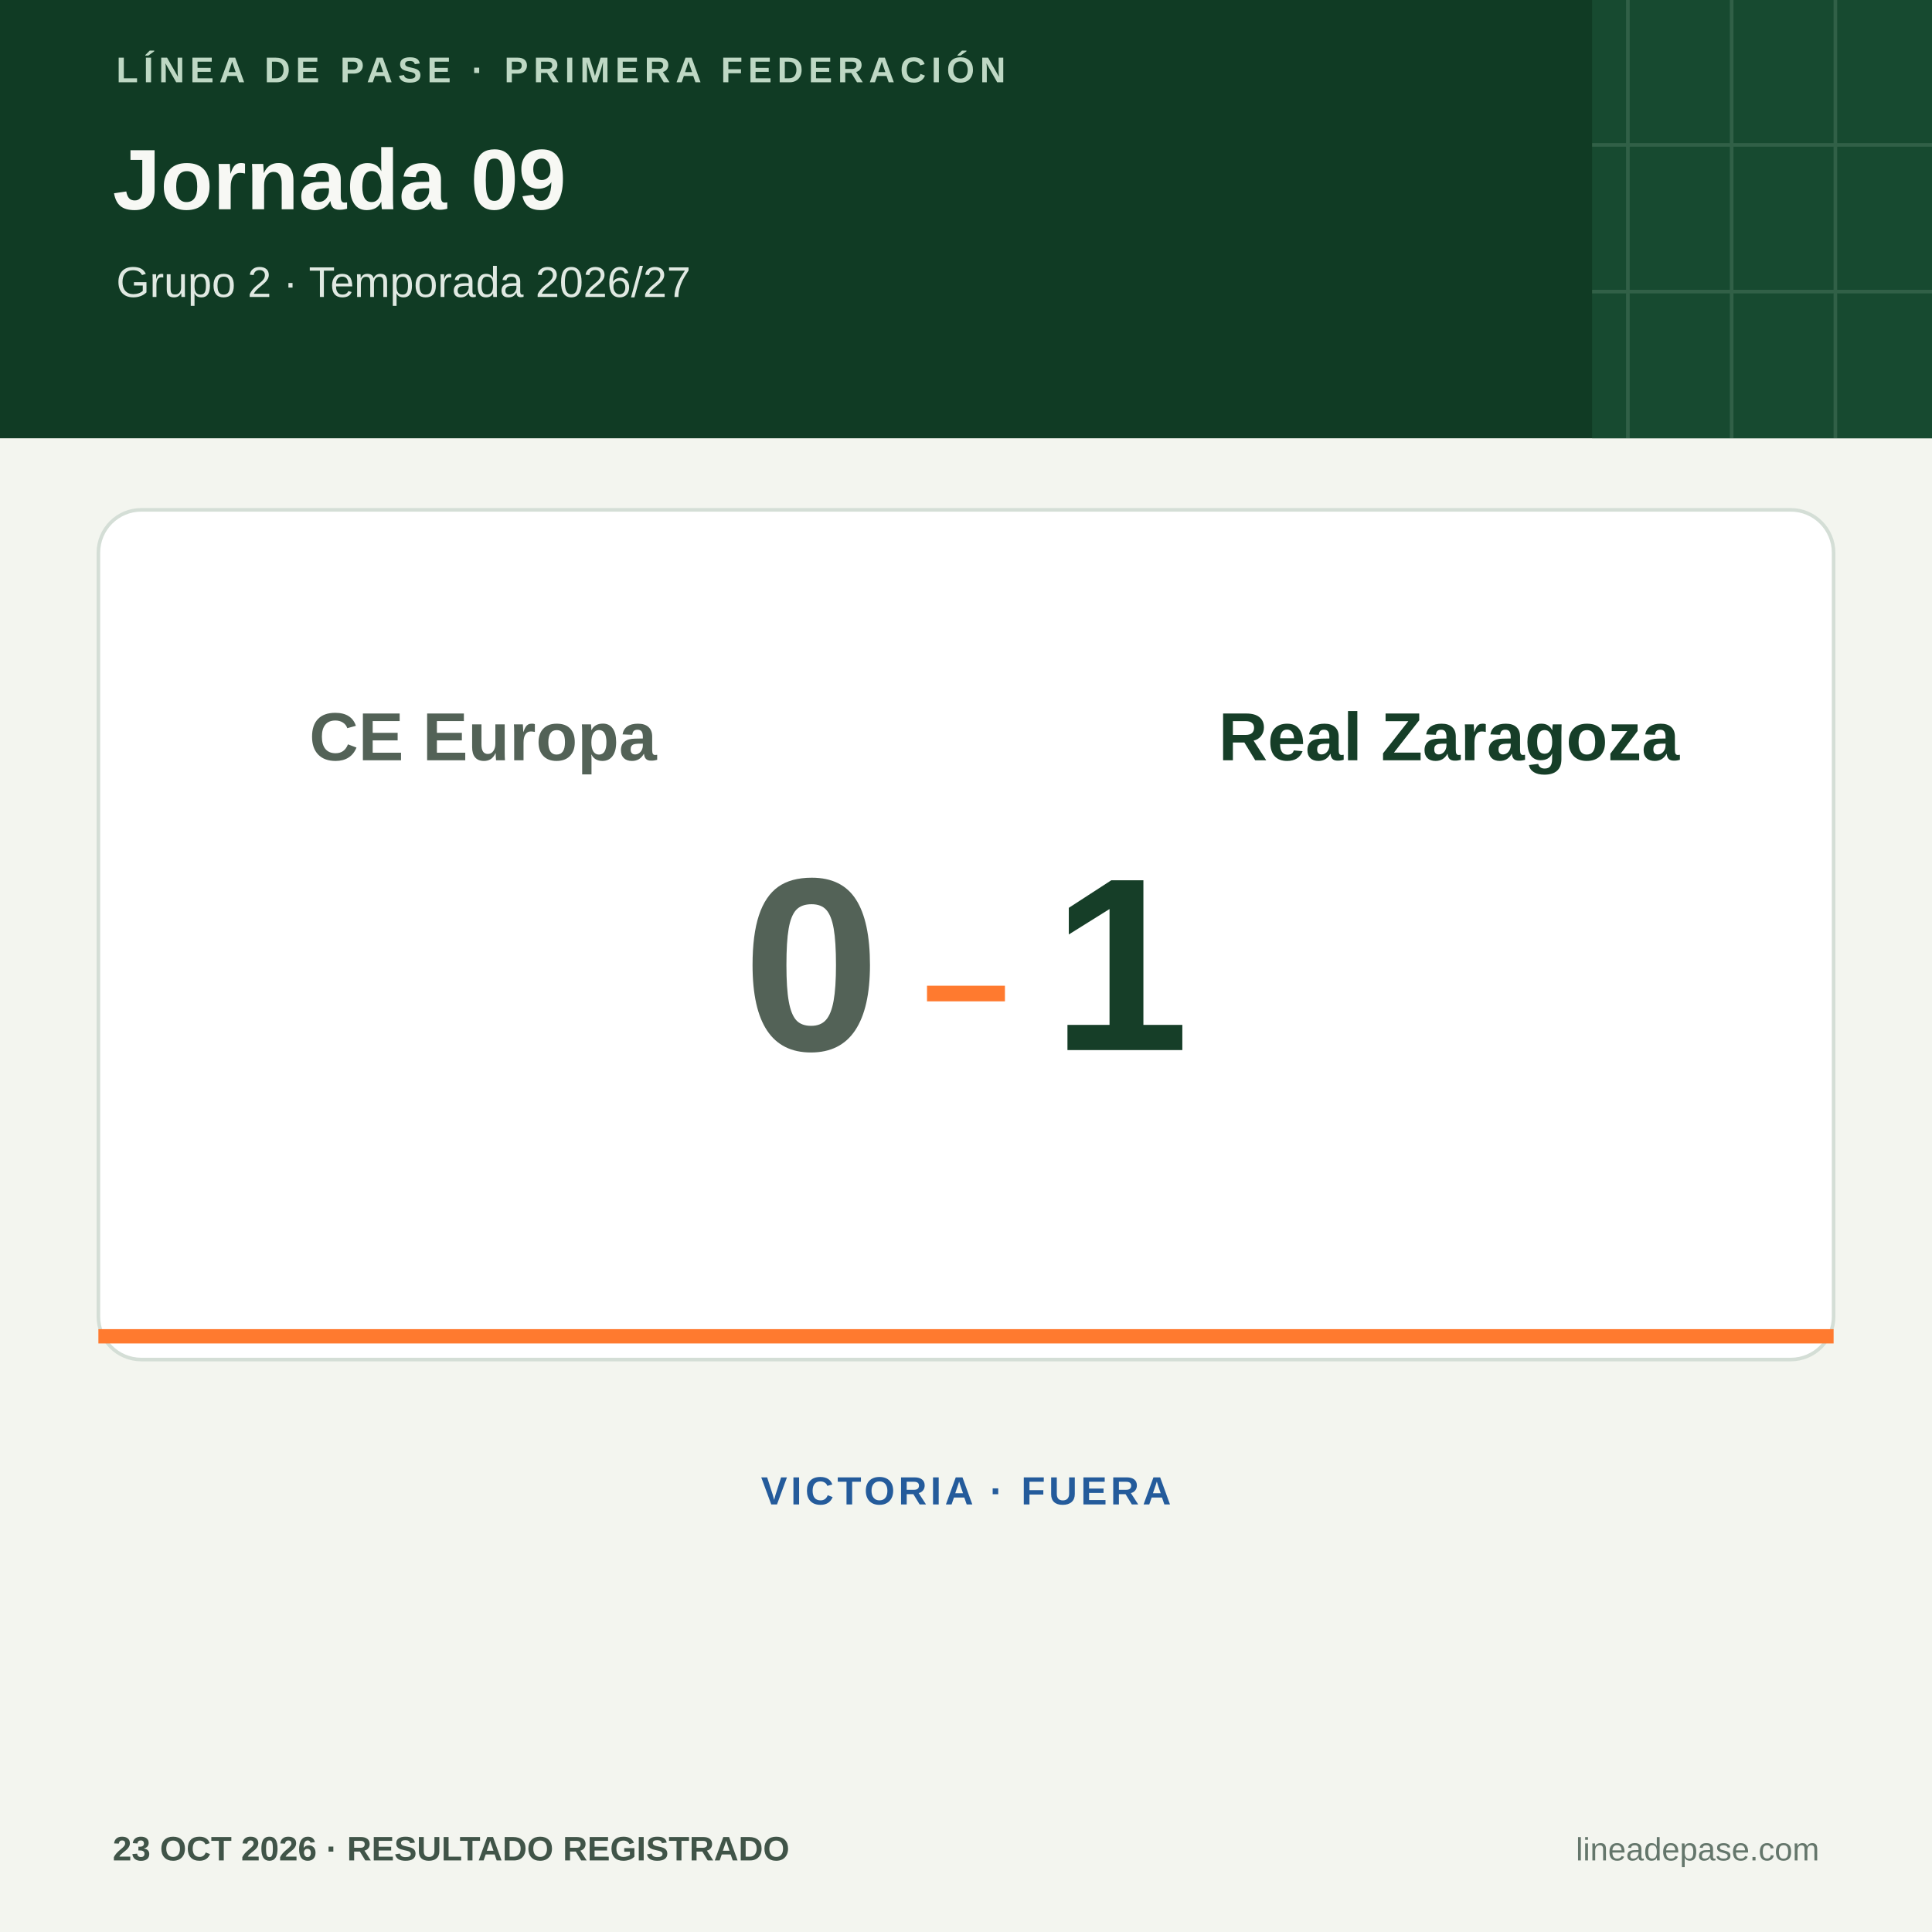
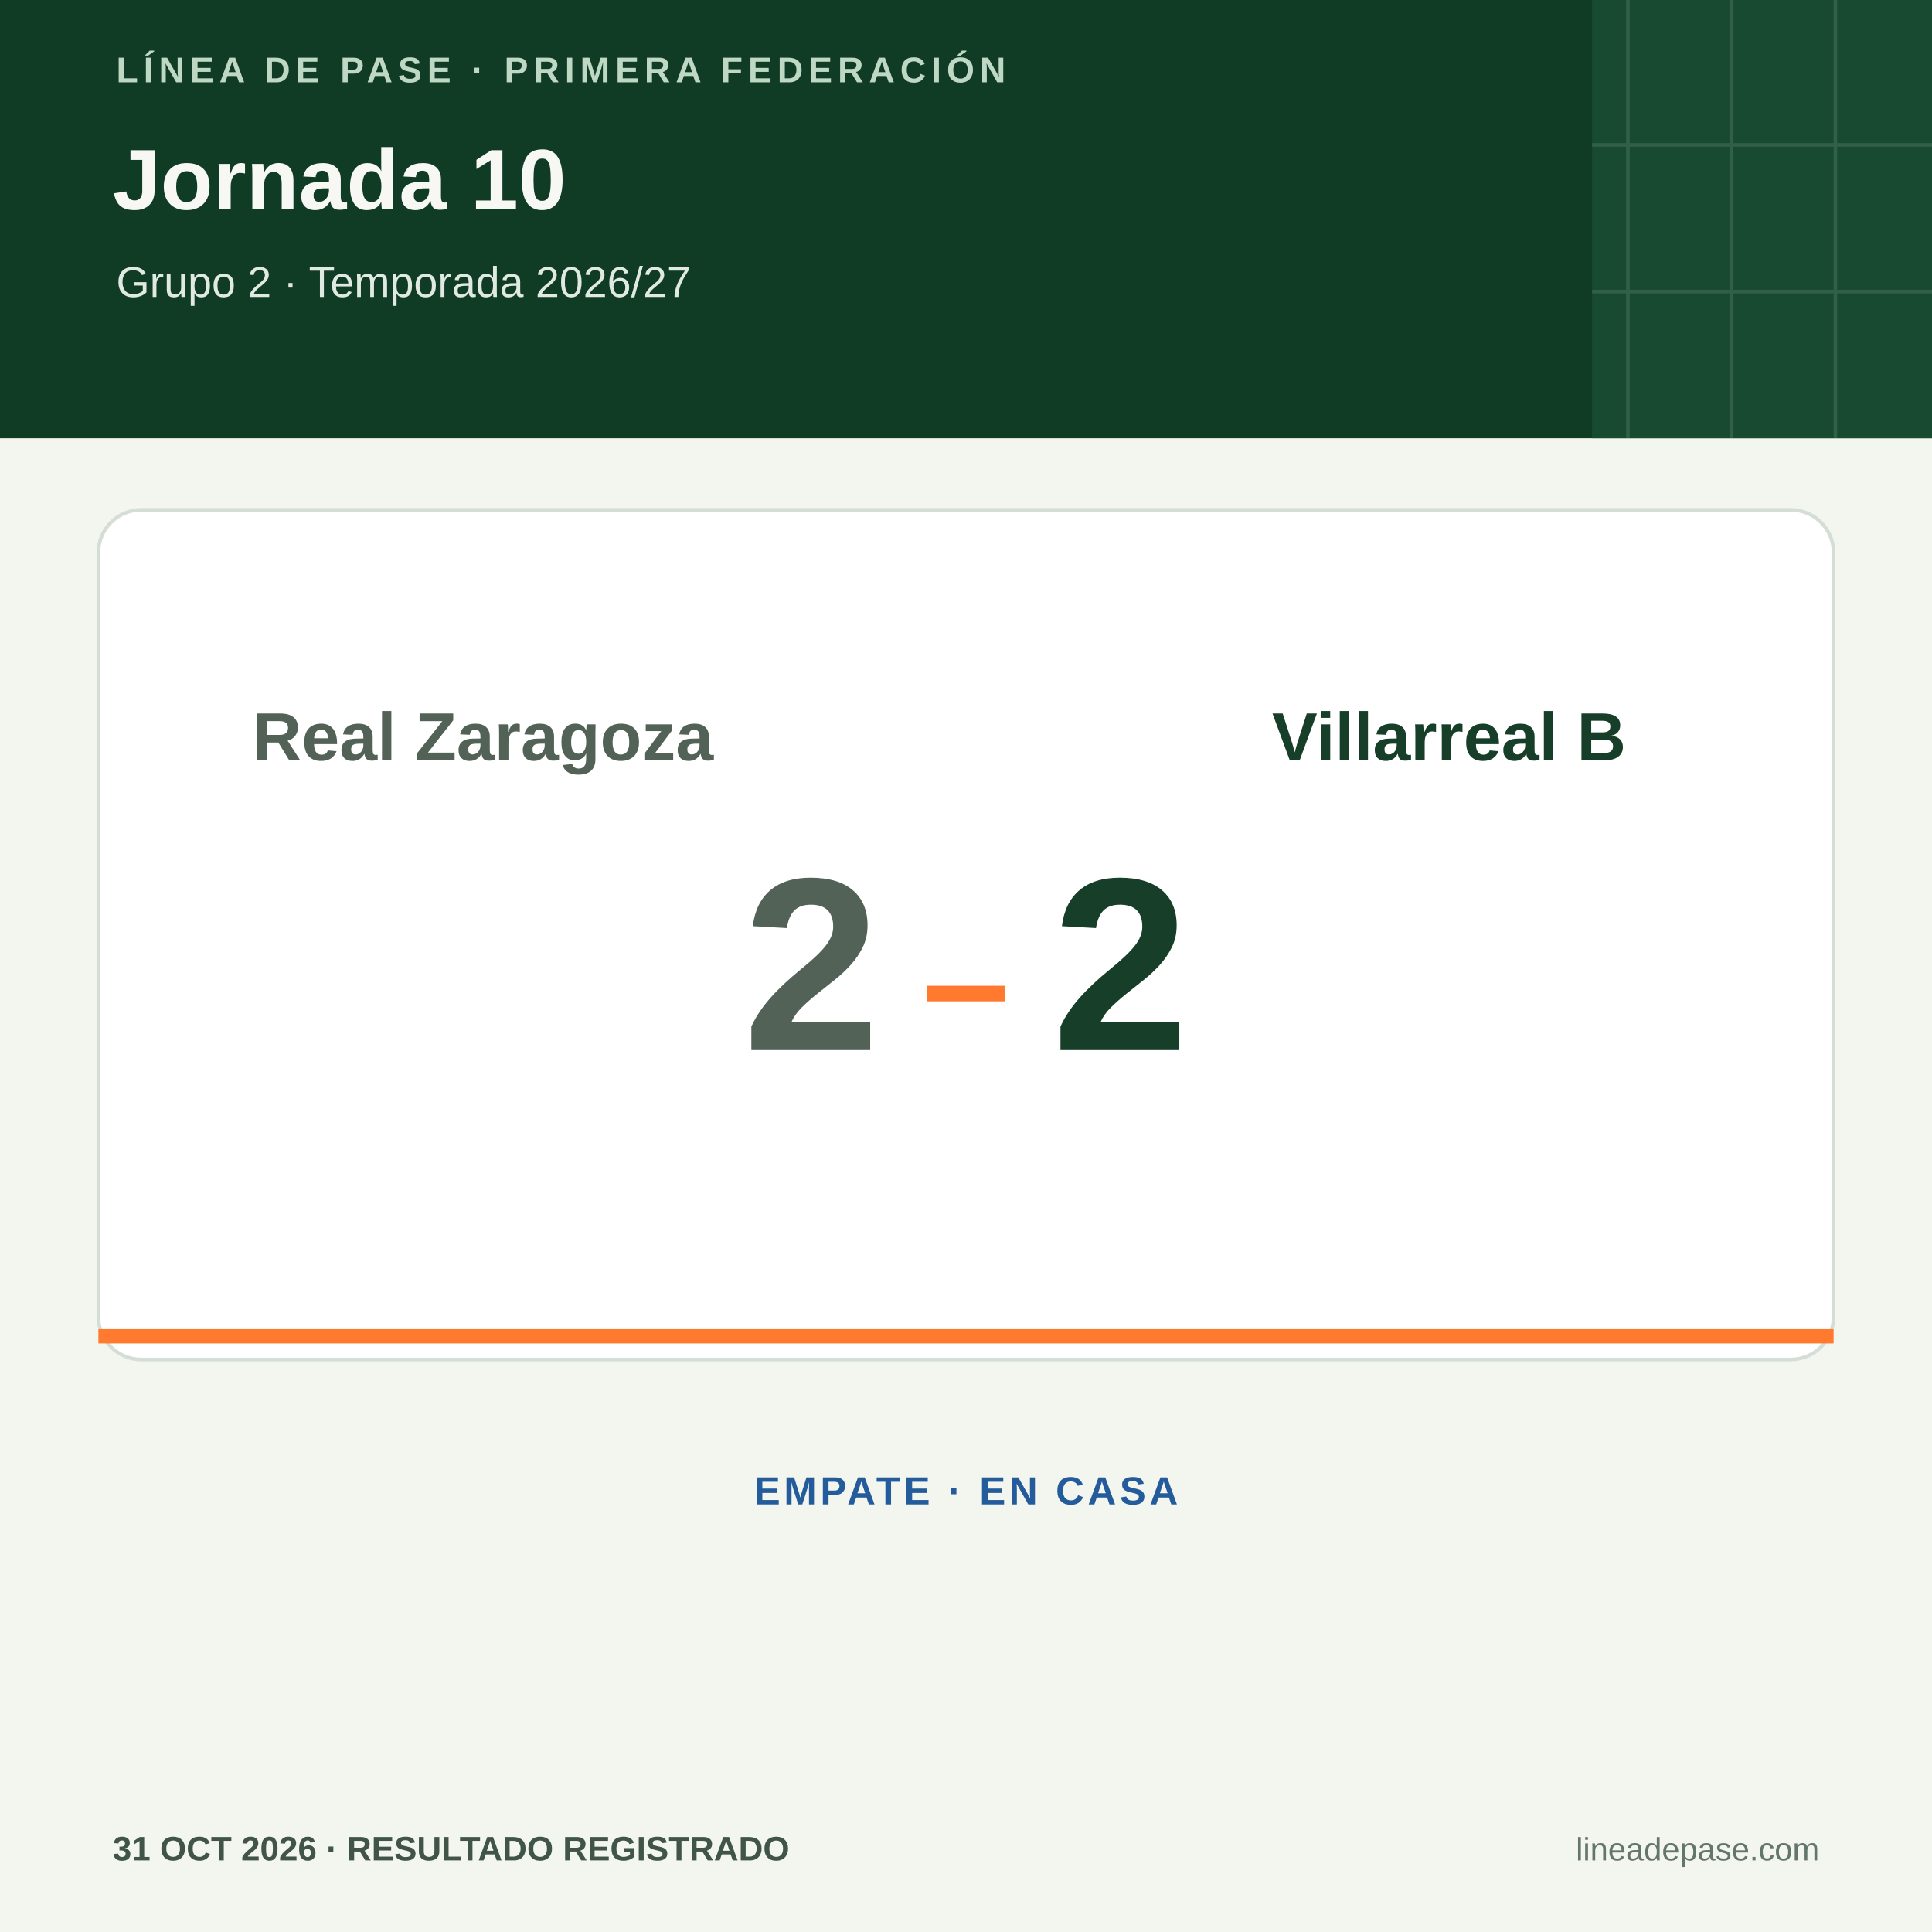
<svg xmlns="http://www.w3.org/2000/svg" viewBox="0 0 1080 1080" role="img" aria-labelledby="titulo descripcion">
  <rect width="1080" height="1080" fill="#f3f5ef" />
  <path d="M0 0h1080v245H0z" fill="#103b24" />
  <path d="M890 0h190v245H890z" fill="#174a30" />
  <g fill="none" stroke="#bed8c4" stroke-opacity=".16" stroke-width="2">
    <path d="M910 0v245M968 0v245M1026 0v245M890 81h190M890 163h190" />
  </g>
  <text x="65" y="46" fill="#bed8c4" font-family="Arial,sans-serif" font-size="20" font-weight="700" letter-spacing="3">LÍNEA DE PASE · PRIMERA FEDERACIÓN</text>
-   <text x="63" y="117" fill="#f7f8f4" font-family="Arial,sans-serif" font-size="48" font-weight="800">Jornada 09</text>
+   <text x="63" y="117" fill="#f7f8f4" font-family="Arial,sans-serif" font-size="48" font-weight="800">Jornada 10</text>
  <text x="65" y="166" fill="#e0e9e2" font-family="Arial,sans-serif" font-size="24">Grupo 2 · Temporada 2026/27</text>
  <rect x="55" y="285" width="970" height="475" rx="24" fill="#fff" stroke="#d4ded6" stroke-width="2" />
  <path d="M55 747h970" stroke="#ff7a2f" stroke-width="8" />
-   <text x="270.0" y="425" text-anchor="middle" fill="#536257" font-family="Arial,sans-serif" font-size="38" font-weight="700">CE Europa</text>
-   <text x="810.0" y="425" text-anchor="middle" fill="#163e28" font-family="Arial,sans-serif" font-size="38" font-weight="700">Real Zaragoza</text>
-   <text x="453.6" y="587" text-anchor="middle" fill="#536257" font-family="Arial,sans-serif" font-size="138" font-weight="800">0</text>
+   <text x="270.0" y="425" text-anchor="middle" fill="#536257" font-family="Arial,sans-serif" font-size="38" font-weight="700">Real Zaragoza</text>
+   <text x="810.0" y="425" text-anchor="middle" fill="#163e28" font-family="Arial,sans-serif" font-size="38" font-weight="700">Villarreal B</text>
+   <text x="453.6" y="587" text-anchor="middle" fill="#536257" font-family="Arial,sans-serif" font-size="138" font-weight="800">2</text>
  <text x="540.0" y="579" text-anchor="middle" fill="#ff7a2f" font-family="Arial,sans-serif" font-size="88" font-weight="700">–</text>
-   <text x="626.4" y="587" text-anchor="middle" fill="#163e28" font-family="Arial,sans-serif" font-size="138" font-weight="800">1</text>
+   <text x="626.4" y="587" text-anchor="middle" fill="#163e28" font-family="Arial,sans-serif" font-size="138" font-weight="800">2</text>
  <path d="270.0 675h540.0" stroke="#d4ded6" stroke-width="2" />
-   <text x="540" y="841" text-anchor="middle" fill="#245b9b" font-family="Arial,sans-serif" font-size="22" font-weight="700" letter-spacing="2">VICTORIA · FUERA</text>
-   <text x="63" y="1040" fill="#405448" font-family="Arial,sans-serif" font-size="19" font-weight="700">23 OCT 2026 · RESULTADO REGISTRADO</text>
+   <text x="540" y="841" text-anchor="middle" fill="#245b9b" font-family="Arial,sans-serif" font-size="22" font-weight="700" letter-spacing="2">EMPATE · EN CASA</text>
+   <text x="63" y="1040" fill="#405448" font-family="Arial,sans-serif" font-size="19" font-weight="700">31 OCT 2026 · RESULTADO REGISTRADO</text>
  <text x="1017" y="1040" text-anchor="end" fill="#64766b" font-family="Arial,sans-serif" font-size="18">lineadepase.com</text>
</svg>
